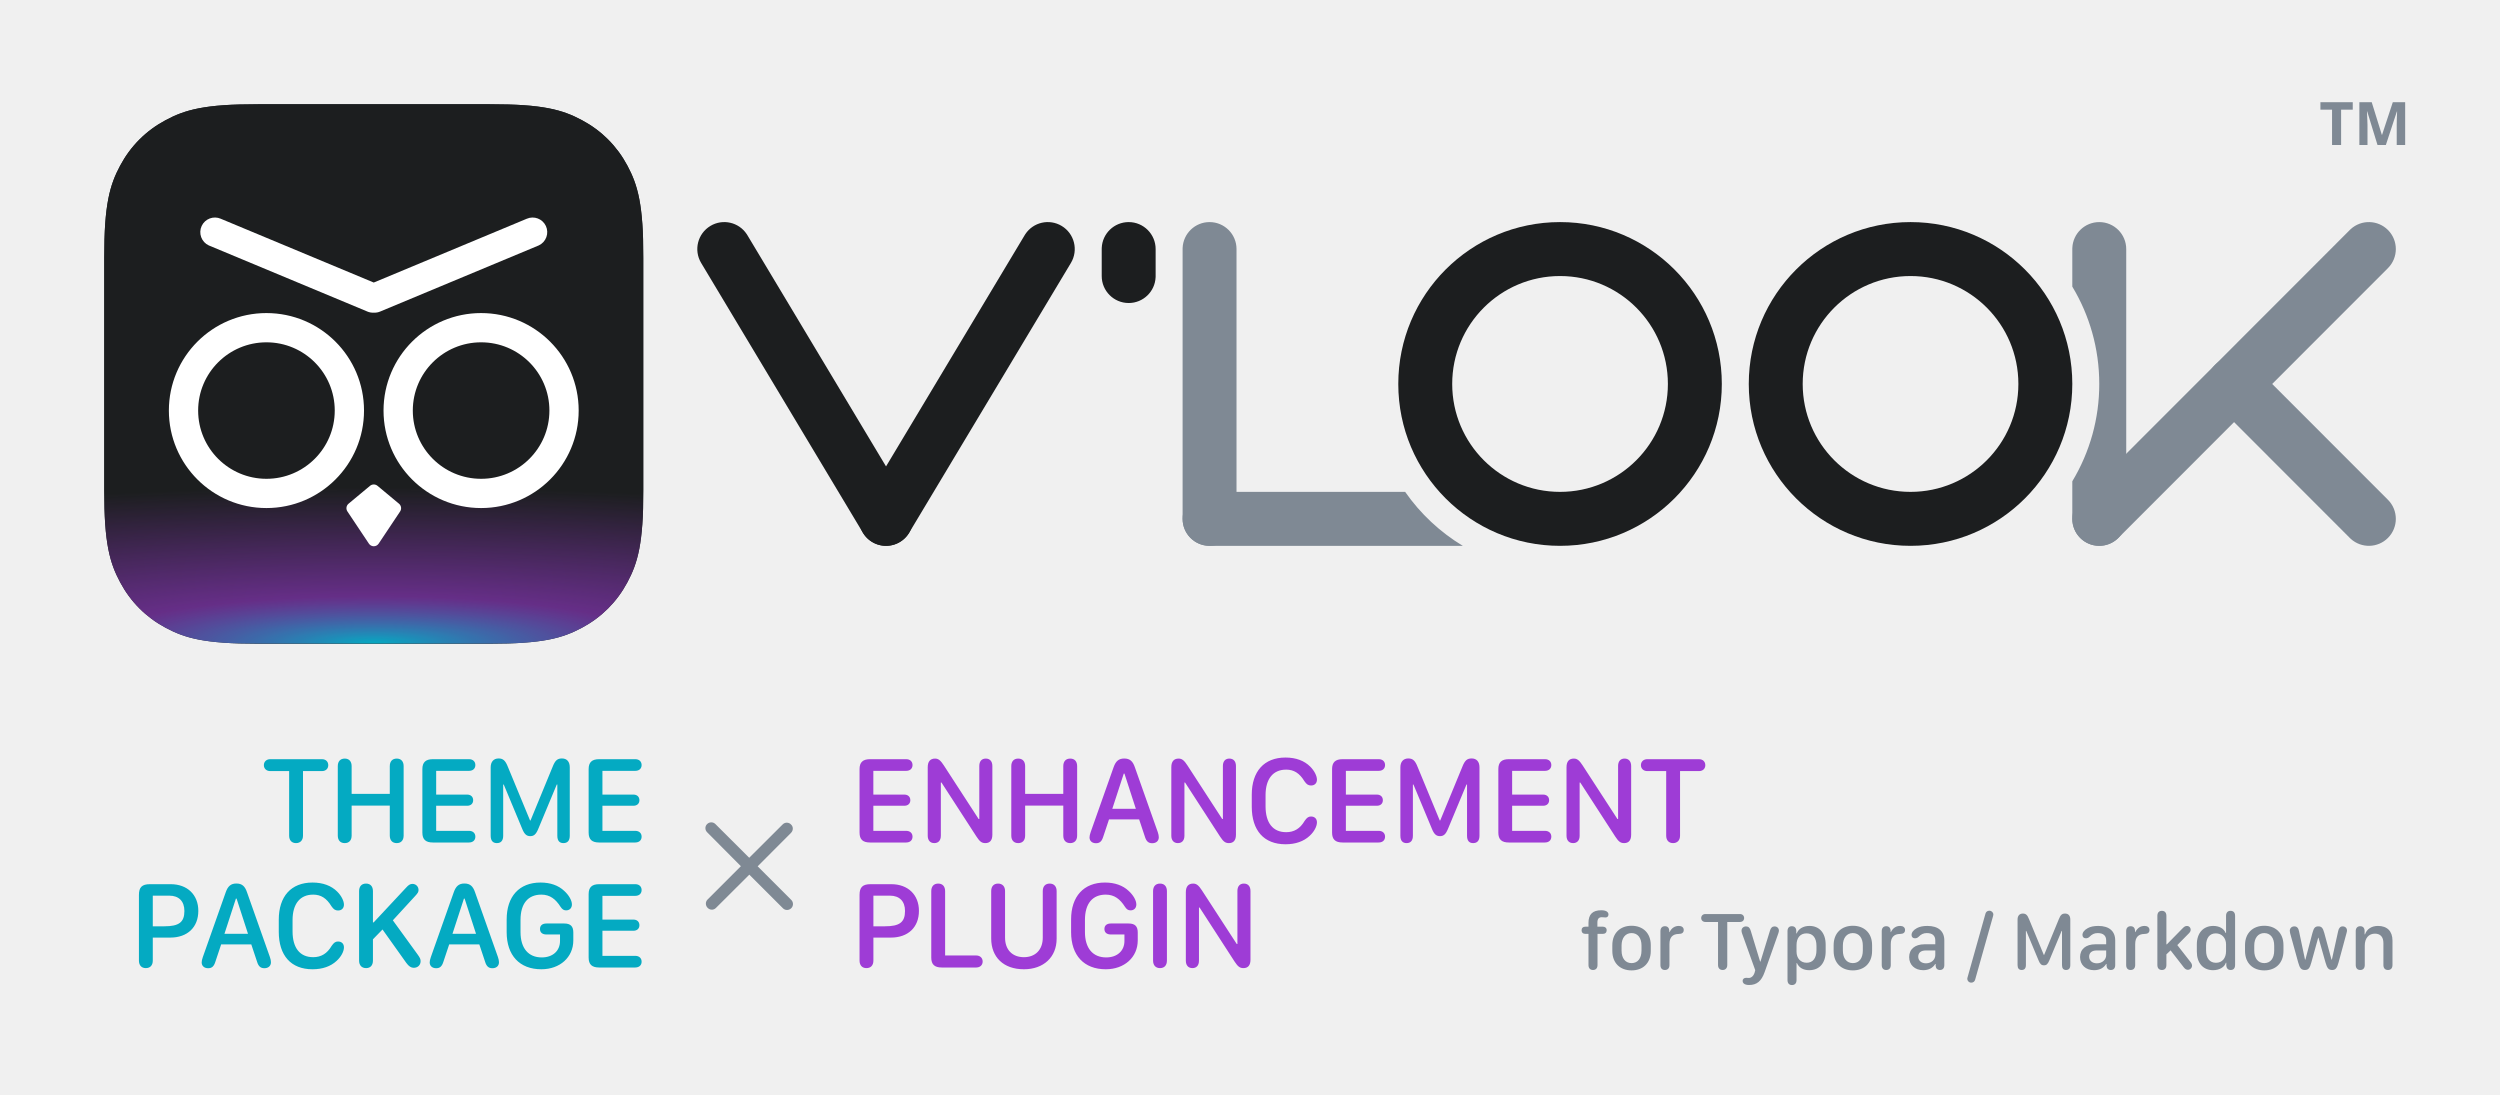
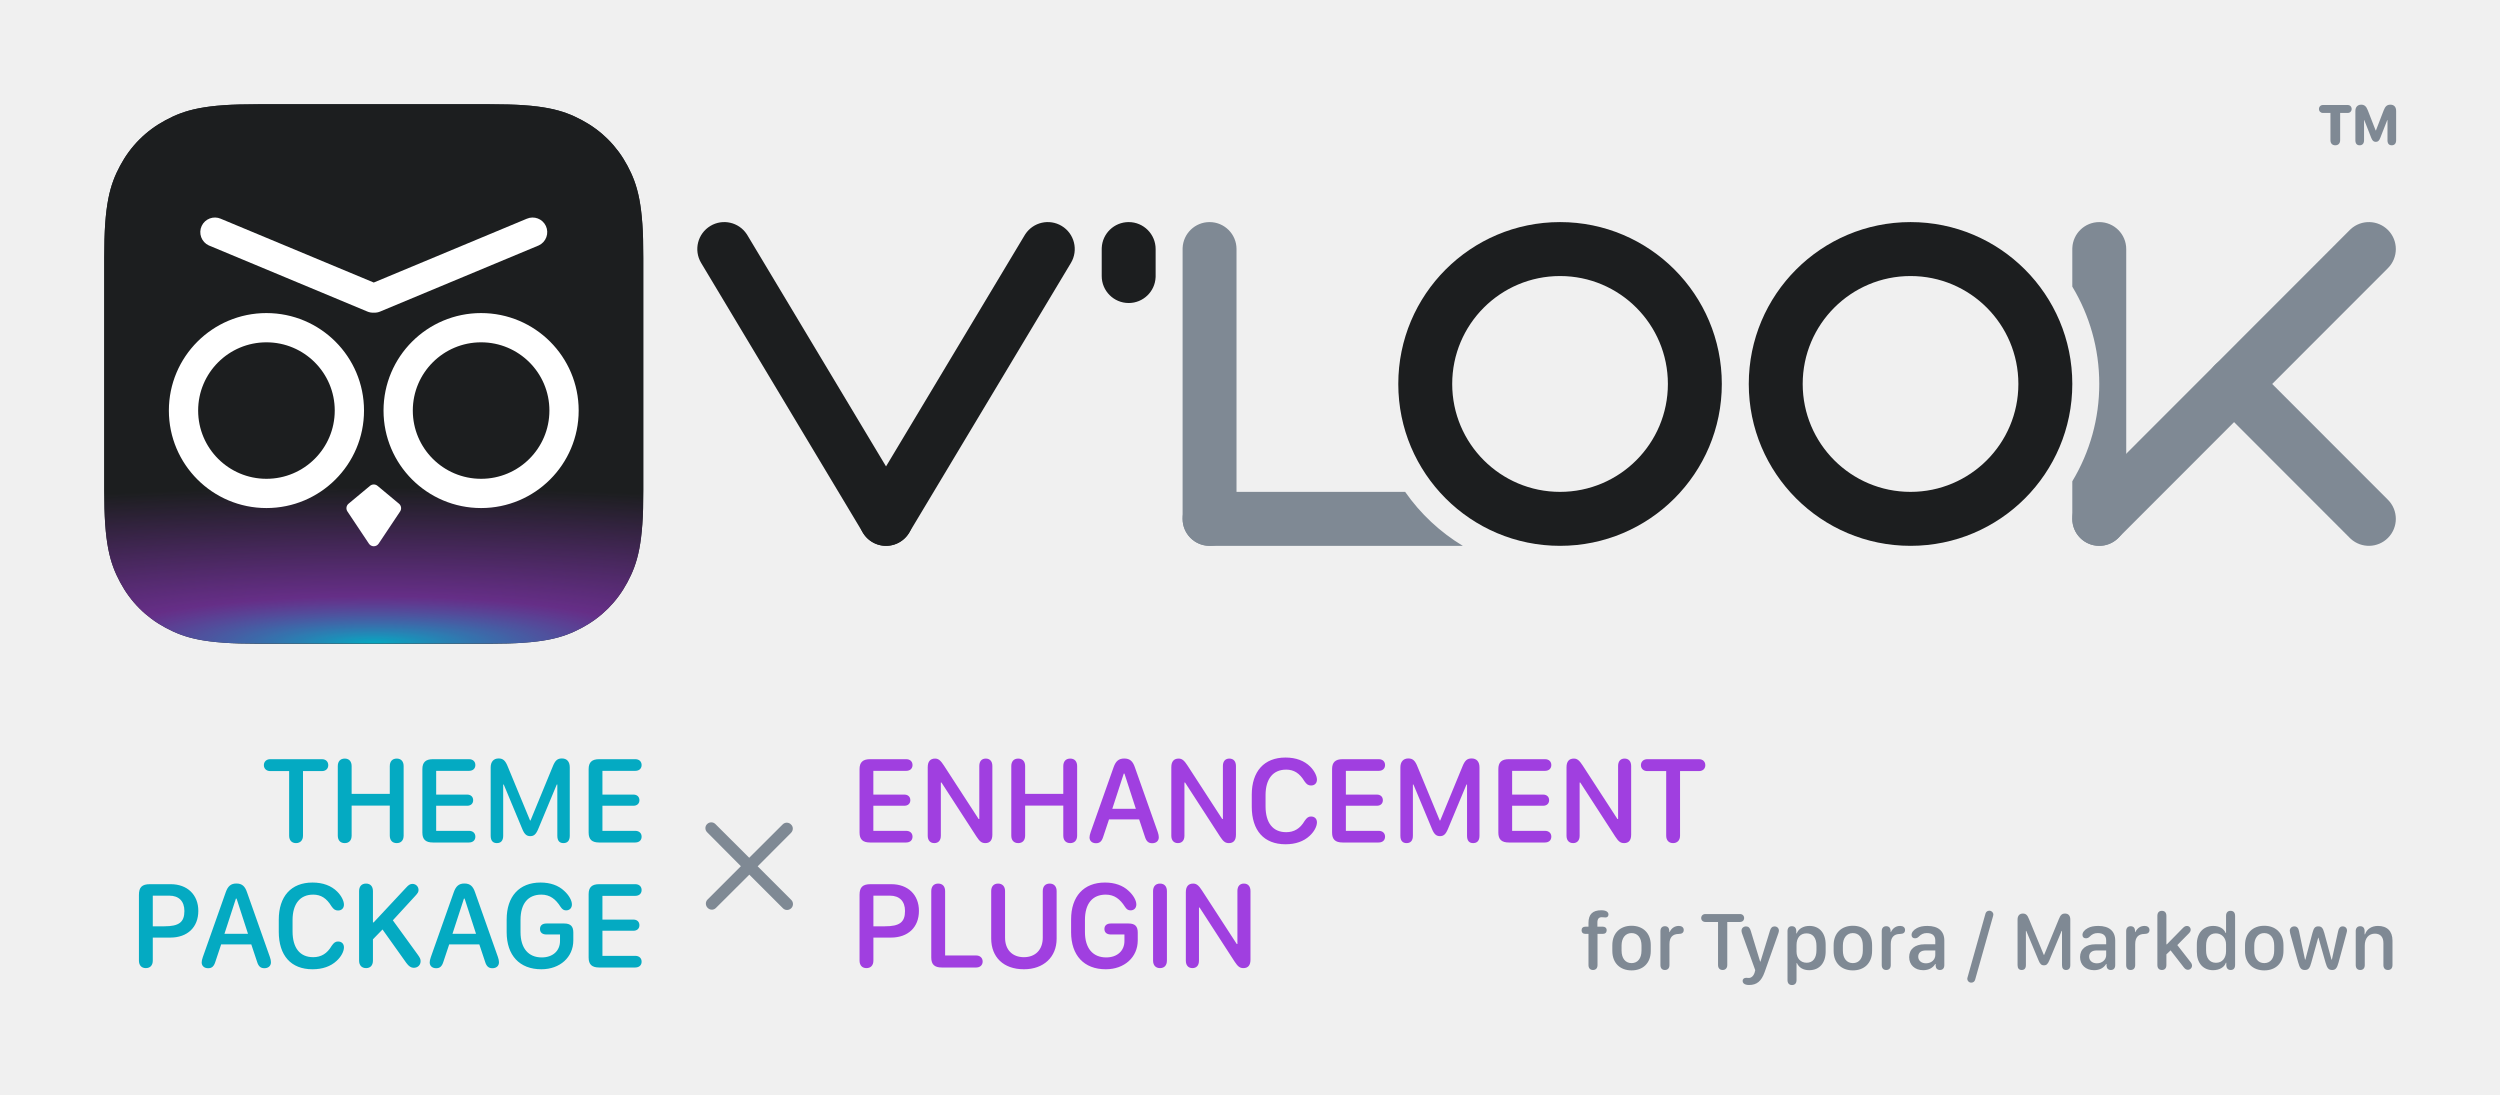
<svg xmlns="http://www.w3.org/2000/svg" xmlns:xlink="http://www.w3.org/1999/xlink" width="500" height="219" viewBox="0 0 500 219">
  <defs>
    <path d="M30.767 0h46.309c10.698 0 14.578 1.114 18.489 3.206 3.911 2.091 6.98 5.161 9.072 9.072 2.092 3.911 3.206 7.79 3.206 18.49v46.381c0 10.699-1.114 14.578-3.206 18.49-2.091 3.91-5.16 6.98-9.072 9.072-3.911 2.092-7.79 3.206-18.49 3.206H30.768c-10.698 0-14.578-1.114-18.489-3.206-3.911-2.092-6.98-5.161-9.072-9.073C1.114 91.728 0 87.848 0 77.15V30.767C0 20.07 1.114 16.19 3.206 12.278c2.091-3.911 5.161-6.98 9.072-9.072C16.19 1.114 20.068 0 30.768 0z" id="a" />
    <radialGradient cy="100%" fx="50%" fy="100%" r="72.558%" gradientTransform="matrix(0 -1 2.40112 0 -1.901 1.5)" id="c">
      <stop stop-color="#04AAC2" offset="0%" />
      <stop stop-color="#9639CC" stop-opacity=".6" offset="30.303%" />
      <stop stop-color="#9639CC" stop-opacity=".35" offset="59.775%" />
      <stop stop-color="#9639CC" stop-opacity="0" offset="100%" />
    </radialGradient>
  </defs>
  <g fill="none" fill-rule="evenodd">
    <path d="M51.6 20.833H97.91c10.698 0 14.578 1.114 18.49 3.206 3.91 2.092 6.98 5.161 9.072 9.072 2.091 3.912 3.205 7.791 3.205 18.49v46.382c0 10.698-1.113 14.578-3.205 18.489-2.092 3.911-5.162 6.98-9.073 9.072-3.911 2.092-7.79 3.206-18.489 3.206H51.601c-10.699 0-14.578-1.114-18.49-3.206-3.91-2.091-6.98-5.161-9.072-9.072-2.092-3.911-3.206-7.791-3.206-18.49V51.602c0-10.699 1.114-14.578 3.206-18.49 2.092-3.91 5.161-6.98 9.072-9.072 3.912-2.092 7.791-3.206 18.49-3.206z" fill="#303438" />
-     <path d="M75.72 97.165l4.296 3.577a1.17 1.17 0 0 1 .225 1.55l-4.297 6.439a1.17 1.17 0 0 1-1.947 0l-4.297-6.44a1.17 1.17 0 0 1 .225-1.549l4.297-3.577a1.17 1.17 0 0 1 1.497 0zM53.504 62.614c10.777 0 19.514 8.73 19.514 19.498 0 10.769-8.737 19.499-19.514 19.499-10.778 0-19.515-8.73-19.515-19.499 0-10.769 8.737-19.498 19.515-19.498zm42.932 0c10.777 0 19.514 8.73 19.514 19.498 0 10.769-8.737 19.499-19.514 19.499-10.778 0-19.515-8.73-19.515-19.499 0-10.769 8.737-19.498 19.515-19.498zm-42.932 5.85c-7.545 0-13.66 6.11-13.66 13.648 0 7.538 6.115 13.65 13.66 13.65 7.544 0 13.66-6.112 13.66-13.65s-6.116-13.649-13.66-13.649zm42.932 0c-7.545 0-13.66 6.11-13.66 13.648 0 7.538 6.115 13.65 13.66 13.65 7.544 0 13.66-6.112 13.66-13.65s-6.116-13.649-13.66-13.649zm9.123-24.712a2.929 2.929 0 0 1 3.83 1.442 2.923 2.923 0 0 1-1.416 3.887L76.361 62.263l-.06.027c-.433.19-.888.267-1.331.243a2.914 2.914 0 0 1-1.33-.243l-.06-.027L41.965 49.08a2.923 2.923 0 0 1-1.416-3.887 2.929 2.929 0 0 1 3.83-1.442l.06.027 30.53 12.73 30.53-12.73z" fill="#FFF" />
+     <path d="M75.72 97.165l4.296 3.577a1.17 1.17 0 0 1 .225 1.55l-4.297 6.439a1.17 1.17 0 0 1-1.947 0l-4.297-6.44a1.17 1.17 0 0 1 .225-1.549l4.297-3.577a1.17 1.17 0 0 1 1.497 0zM53.504 62.614c10.777 0 19.514 8.73 19.514 19.498 0 10.769-8.737 19.499-19.514 19.499-10.778 0-19.515-8.73-19.515-19.499 0-10.769 8.737-19.498 19.515-19.498zm42.932 0c10.777 0 19.514 8.73 19.514 19.498 0 10.769-8.737 19.499-19.514 19.499-10.778 0-19.515-8.73-19.515-19.499 0-10.769 8.737-19.498 19.515-19.498zm-42.932 5.85c-7.545 0-13.66 6.11-13.66 13.648 0 7.538 6.115 13.65 13.66 13.65 7.544 0 13.66-6.112 13.66-13.65s-6.116-13.649-13.66-13.649zm42.932 0c-7.545 0-13.66 6.11-13.66 13.648 0 7.538 6.115 13.65 13.66 13.65 7.544 0 13.66-6.112 13.66-13.65s-6.116-13.649-13.66-13.649zm9.123-24.712a2.929 2.929 0 0 1 3.83 1.442 2.923 2.923 0 0 1-1.416 3.887L76.361 62.263l-.06.027c-.433.19-.887.267-1.33.243a2.916 2.916 0 0 1-1.331-.243l-.045-.02-.032-.014-31.597-13.175a2.923 2.923 0 0 1-1.416-3.887 2.929 2.929 0 0 1 3.83-1.442l.06.027 30.53 12.73 30.53-12.73z" fill="#FFF" />
    <g transform="translate(20.833 20.833)">
      <mask id="b" fill="#fff">
        <use xlink:href="#a" />
      </mask>
      <g mask="url(#b)">
        <path fill="#1C1E1F" d="M0 0h107.843v107.917H0z" />
        <path fill="url(#c)" d="M0 64.75h107.843v43.167H0z" />
      </g>
      <g mask="url(#b)" fill="#FFF">
-         <path d="M54.67 76.331l4.297 3.578a1.17 1.17 0 0 1 .225 1.549l-4.297 6.44a1.17 1.17 0 0 1-1.947 0l-4.297-6.44a1.17 1.17 0 0 1 .225-1.549l4.297-3.578a1.17 1.17 0 0 1 1.497 0zm-22.214-34.55c10.777 0 19.514 8.73 19.514 19.498 0 10.769-8.737 19.498-19.514 19.498-10.778 0-19.515-8.73-19.515-19.498 0-10.769 8.737-19.499 19.515-19.499zm42.932 0c10.777 0 19.514 8.73 19.514 19.498 0 10.769-8.737 19.498-19.514 19.498-10.778 0-19.515-8.73-19.515-19.498 0-10.769 8.737-19.499 19.515-19.499zM32.456 47.63c-7.545 0-13.66 6.11-13.66 13.649 0 7.538 6.115 13.649 13.66 13.649 7.544 0 13.66-6.111 13.66-13.65 0-7.537-6.116-13.648-13.66-13.648zm42.932 0c-7.545 0-13.66 6.11-13.66 13.649 0 7.538 6.115 13.649 13.66 13.649 7.544 0 13.66-6.111 13.66-13.65 0-7.537-6.116-13.648-13.66-13.648zm9.123-24.711a2.929 2.929 0 0 1 3.83 1.442 2.923 2.923 0 0 1-1.416 3.887L55.312 41.429l-.06.028c-.433.19-.888.267-1.331.243a2.914 2.914 0 0 1-1.33-.243l-.06-.028-31.614-13.181A2.923 2.923 0 0 1 19.5 24.36a2.929 2.929 0 0 1 3.83-1.442l.06.027 30.53 12.73 30.53-12.73z" />
+         <path d="M54.67 76.331l4.297 3.578a1.17 1.17 0 0 1 .225 1.549l-4.297 6.44a1.17 1.17 0 0 1-1.947 0l-4.297-6.44a1.17 1.17 0 0 1 .225-1.549l4.297-3.578a1.17 1.17 0 0 1 1.497 0zm-22.214-34.55c10.777 0 19.514 8.73 19.514 19.498 0 10.769-8.737 19.498-19.514 19.498-10.778 0-19.515-8.73-19.515-19.498 0-10.769 8.737-19.499 19.515-19.499zm42.932 0c10.777 0 19.514 8.73 19.514 19.498 0 10.769-8.737 19.498-19.514 19.498-10.778 0-19.515-8.73-19.515-19.498 0-10.769 8.737-19.499 19.515-19.499zM32.456 47.63c-7.545 0-13.66 6.11-13.66 13.649 0 7.538 6.115 13.649 13.66 13.649 7.544 0 13.66-6.111 13.66-13.65 0-7.537-6.116-13.648-13.66-13.648zm42.932 0c-7.545 0-13.66 6.11-13.66 13.649 0 7.538 6.115 13.649 13.66 13.649 7.544 0 13.66-6.111 13.66-13.65 0-7.537-6.116-13.648-13.66-13.648zm9.123-24.711a2.929 2.929 0 0 1 3.83 1.442 2.923 2.923 0 0 1-1.416 3.887L55.312 41.429l-.06.028c-.433.19-.887.267-1.33.243a2.916 2.916 0 0 1-1.331-.243l-.045-.02-.032-.014-31.597-13.175A2.923 2.923 0 0 1 19.5 24.36a2.929 2.929 0 0 1 3.83-1.442l.06.027 30.53 12.729 30.53-12.73z" />
      </g>
    </g>
    <g fill-rule="nonzero">
      <path d="M443 72.976a5.39 5.39 0 0 1 7.432-.186l.194.186 26.961 26.98a5.398 5.398 0 0 1 0 7.63 5.39 5.39 0 0 1-7.43.186l-.195-.186L443 80.607a5.398 5.398 0 0 1 0-7.63z" fill="#7F8994" />
      <path d="M477.587 45.997a5.39 5.39 0 0 0-7.43-.186l-.195.186-53.922 53.958a5.398 5.398 0 0 0 0 7.631 5.39 5.39 0 0 0 7.43.186l.196-.186 53.921-53.958a5.398 5.398 0 0 0 0-7.631z" fill="#7F8994" />
      <path d="M212.333 45.186a5.39 5.39 0 0 0-7.266 1.641l-.132.21-32.353 53.958a5.398 5.398 0 0 0 1.85 7.403 5.39 5.39 0 0 0 7.266-1.642l.132-.21 32.353-53.957a5.398 5.398 0 0 0-1.85-7.403z" fill="#1C1E1F" />
      <path d="M142.079 45.186a5.39 5.39 0 0 1 7.266 1.641l.132.21 32.353 53.958a5.398 5.398 0 0 1-1.85 7.403 5.39 5.39 0 0 1-7.266-1.642l-.132-.21L140.23 52.59a5.398 5.398 0 0 1 1.85-7.403z" fill="#1C1E1F" />
      <path d="M241.912 44.417c-2.9 0-5.265 2.29-5.387 5.161l-.005.234v53.959a5.394 5.394 0 0 0 5.392 5.396c2.9 0 5.264-2.29 5.387-5.162l.005-.234V49.812a5.394 5.394 0 0 0-5.392-5.395z" fill="#7F8994" />
      <path d="M225.735 44.417c-2.9 0-5.265 2.29-5.387 5.161l-.005.234v5.396a5.394 5.394 0 0 0 5.392 5.396c2.9 0 5.265-2.29 5.387-5.162l.005-.234v-5.396a5.394 5.394 0 0 0-5.392-5.395z" fill="#1C1E1F" />
      <path d="M419.853 44.417a5.394 5.394 0 0 1 5.392 5.395v53.959l-.005.234a5.394 5.394 0 0 1-5.387 5.162 5.394 5.394 0 0 1-5.392-5.396v-7.514a37.614 37.614 0 0 0 5.392-19.465c0-7.12-1.969-13.78-5.392-19.465v-7.515l.005-.234a5.394 5.394 0 0 1 5.387-5.161zM281.03 98.374a37.96 37.96 0 0 0 11.528 10.793h-50.646l-.234-.005a5.394 5.394 0 0 1-5.158-5.391 5.394 5.394 0 0 1 5.392-5.396z" fill="#7F8994" />
      <path d="M312.01 44.417c-17.868 0-32.353 14.494-32.353 32.375 0 17.88 14.485 32.375 32.353 32.375 17.868 0 32.353-14.495 32.353-32.375 0-17.88-14.485-32.375-32.353-32.375zm0 10.791c11.912 0 21.568 9.663 21.568 21.584 0 11.92-9.656 21.583-21.568 21.583s-21.569-9.663-21.569-21.583c0-11.92 9.657-21.584 21.569-21.584zM382.108 44.417c-17.868 0-32.353 14.494-32.353 32.375 0 17.88 14.485 32.375 32.353 32.375 17.868 0 32.353-14.495 32.353-32.375 0-17.88-14.485-32.375-32.353-32.375zm0 10.791c11.912 0 21.568 9.663 21.568 21.584 0 11.92-9.656 21.583-21.568 21.583s-21.569-9.663-21.569-21.583c0-11.92 9.657-21.584 21.569-21.584z" fill="#1C1E1F" />
    </g>
-     <text font-family="SFCompactRounded-Bold, SF Compact Rounded" font-size="12" font-weight="bold" fill="#7F8994">
-       <tspan x="463.846" y="29">TM</tspan>
-     </text>
+     <g fill="#7F8994" fill-rule="nonzero">
+       <path d="M467.057 29.059c.603 0 .972-.387.972-1.02v-5.45h1.53c.445 0 .773-.339.773-.79 0-.457-.328-.797-.773-.797h-4.987c-.445 0-.779.34-.779.797 0 .451.334.79.78.79h1.517v5.45c0 .633.363 1.02.967 1.02zM471.926 29.059c.562 0 .885-.37.885-1.008v-4.026h.046l1.4 3.563c.23.586.505.785.903.785.393 0 .662-.187.89-.785l1.395-3.563h.053v4.026c0 .656.293 1.008.844 1.008.562 0 .885-.37.885-1.008v-5.86c0-.796-.416-1.254-1.143-1.254-.65 0-1.031.293-1.348 1.143l-1.547 4.002h-.064l-1.553-3.996c-.31-.838-.715-1.149-1.336-1.149-.715 0-1.16.475-1.16 1.254v5.86c0 .656.293 1.008.85 1.008z" />
+     </g>
    <g fill-rule="nonzero">
      <g fill="#04AAC2">
        <path d="M59.207 168.622c.854 0 1.392-.574 1.392-1.49v-12.914h3.796c.757 0 1.257-.476 1.257-1.184s-.5-1.197-1.257-1.197H54.043c-.744 0-1.27.489-1.27 1.197 0 .695.526 1.184 1.27 1.184h3.785v12.915c0 .928.524 1.49 1.379 1.49zM79.349 168.622c.866 0 1.379-.561 1.379-1.514V153.23c0-.952-.513-1.514-1.38-1.514-.878 0-1.391.562-1.391 1.514v5.542h-7.63v-5.542c0-.952-.512-1.514-1.379-1.514-.879 0-1.391.562-1.391 1.514v13.88c0 .952.512 1.513 1.391 1.513.867 0 1.38-.561 1.38-1.514v-5.993h7.629v5.993c0 .953.513 1.514 1.392 1.514zM84.475 166.522c0 1.368.66 1.978 2.1 1.978h7.214c.782 0 1.282-.452 1.282-1.16 0-.72-.5-1.172-1.282-1.172h-6.555v-5.017h6.201c.72 0 1.197-.427 1.197-1.11 0-.684-.476-1.124-1.197-1.124h-6.2v-4.748h6.579c.757 0 1.257-.452 1.257-1.16s-.5-1.172-1.257-1.172h-7.239c-1.44 0-2.1.623-2.1 1.978v12.707zM99.38 168.622c.818 0 1.258-.513 1.258-1.477v-10.242h.11l3.71 8.9c.44 1.073.891 1.427 1.6 1.427.695 0 1.135-.341 1.586-1.428l3.711-8.899h.11v10.242c0 .977.415 1.477 1.22 1.477.831 0 1.27-.513 1.27-1.477v-13.672c0-1.135-.573-1.782-1.562-1.782-.903 0-1.367.378-1.88 1.697l-4.407 10.705h-.097l-4.42-10.693c-.512-1.318-1-1.71-1.867-1.71-.989 0-1.587.66-1.587 1.783v13.672c0 .977.427 1.477 1.245 1.477zM117.727 166.522c0 1.368.66 1.978 2.1 1.978h7.214c.782 0 1.282-.452 1.282-1.16 0-.72-.5-1.172-1.282-1.172h-6.555v-5.017h6.201c.72 0 1.197-.427 1.197-1.11 0-.684-.476-1.124-1.197-1.124h-6.2v-4.748h6.579c.757 0 1.257-.452 1.257-1.16s-.5-1.172-1.257-1.172h-7.239c-1.44 0-2.1.623-2.1 1.978v12.707zM29.165 193.622c.88 0 1.392-.561 1.392-1.514v-4.59h3.503c3.406 0 5.603-2.038 5.603-5.346 0-3.21-2.185-5.335-5.53-5.335h-4.138c-1.586 0-2.209.599-2.209 2.149v13.122c0 .953.513 1.514 1.38 1.514zm1.392-8.362v-6.128h3.308c1.917 0 3.015 1.123 3.015 3.064 0 2.27-1.11 3.064-4.016 3.064h-2.307zM41.629 193.646c.744 0 1.16-.366 1.452-1.318l1.148-3.442h6.03l1.148 3.442c.28.94.72 1.318 1.464 1.318.794 0 1.319-.463 1.319-1.196 0-.305-.073-.635-.208-1.037l-4.577-12.952c-.415-1.233-1.014-1.758-2.124-1.758-1.111 0-1.71.537-2.137 1.758l-4.577 12.952c-.159.463-.232.78-.232 1.074 0 .708.525 1.16 1.294 1.16zm3.26-6.884l2.294-7.044h.134l2.283 7.044h-4.712zM55.752 186.334c0 4.773 2.442 7.52 6.75 7.52 2.015 0 3.638-.586 4.798-1.66.916-.818 1.49-1.904 1.49-2.722 0-.708-.452-1.172-1.185-1.172-.512 0-.83.232-1.27.866-.903 1.55-2.111 2.271-3.698 2.271-2.649 0-4.126-1.843-4.126-5.176v-2.221c0-3.26 1.49-5.115 4.126-5.115 1.563 0 2.686.732 3.65 2.32.44.646.793.854 1.33.854.696 0 1.172-.452 1.172-1.172 0-.733-.512-1.77-1.33-2.588-1.184-1.196-2.881-1.831-4.956-1.831-4.285 0-6.75 2.77-6.75 7.446v2.38zM82.742 193.561c.818 0 1.38-.55 1.38-1.33 0-.416-.123-.696-.684-1.453l-4.87-6.714 4.504-4.907c.5-.537.634-.794.634-1.16 0-.684-.524-1.22-1.22-1.22-.428 0-.77.195-1.245.732l-6.507 6.97h-.146v-6.25c0-.952-.513-1.514-1.38-1.514-.879 0-1.391.562-1.391 1.514v13.88c0 .952.525 1.513 1.404 1.513.866 0 1.367-.561 1.367-1.514v-4.248l1.916-1.965 4.761 6.69c.5.683.952.976 1.477.976zM87.234 193.646c.745 0 1.16-.366 1.453-1.318l1.147-3.442h6.03l1.148 3.442c.28.94.72 1.318 1.465 1.318.793 0 1.318-.463 1.318-1.196 0-.305-.073-.635-.207-1.037L95.01 178.46c-.415-1.233-1.013-1.758-2.124-1.758-1.11 0-1.709.537-2.136 1.758l-4.578 12.952c-.158.463-.232.78-.232 1.074 0 .708.525 1.16 1.294 1.16zm3.26-6.884l2.294-7.044h.135l2.282 7.044h-4.711zM101.333 186.432c0 4.651 2.588 7.422 6.934 7.422 3.723 0 6.396-2.405 6.396-5.774v-1.587c0-1.233-.561-1.794-1.818-1.794h-3.565c-.806 0-1.282.403-1.282 1.098 0 .696.476 1.099 1.282 1.099h2.722v1.306c0 1.965-1.452 3.284-3.65 3.284-2.685 0-4.248-1.856-4.248-5.066v-2.442c0-3.259 1.502-5.053 4.163-5.053 1.733 0 2.869.903 3.845 2.441.342.513.647.708 1.111.708.696 0 1.16-.464 1.16-1.184 0-.806-.61-1.868-1.538-2.71-1.16-1.098-2.784-1.672-4.737-1.672-4.26 0-6.775 2.783-6.775 7.385v2.54zM117.727 191.522c0 1.368.66 1.978 2.1 1.978h7.214c.782 0 1.282-.452 1.282-1.16 0-.72-.5-1.172-1.282-1.172h-6.555v-5.017h6.201c.72 0 1.197-.427 1.197-1.11 0-.684-.476-1.124-1.197-1.124h-6.2v-4.748h6.579c.757 0 1.257-.452 1.257-1.16s-.5-1.172-1.257-1.172h-7.239c-1.44 0-2.1.623-2.1 1.978v12.707z" />
      </g>
      <g fill="#7F8994">
        <path d="M319.503 192.997v-6.217h1.034c.504 0 .797-.277.797-.725 0-.455-.293-.724-.797-.724h-1.058v-.822c0-.74.293-1.066.878-1.066.35 0 .44.049.757.049.35 0 .578-.236.578-.602 0-.236-.114-.432-.325-.586-.245-.163-.619-.253-1.107-.253-1.71 0-2.564.79-2.564 2.523v.757h-.586c-.504 0-.797.269-.797.724 0 .456.301.725.797.725h.586v6.217c0 .635.334 1.001.904 1.001.57 0 .903-.366.903-1.001zM326.315 185.152c-2.247 0-3.85 1.432-3.85 3.882v1.147c0 2.482 1.603 3.898 3.85 3.898 2.237 0 3.84-1.416 3.84-3.898v-1.155c0-2.442-1.603-3.874-3.84-3.874zm0 1.465c1.237 0 1.985.968 1.985 2.498v1.001c0 1.555-.748 2.507-1.985 2.507-1.23 0-2.002-.952-2.002-2.507v-1c0-1.53.773-2.5 2.002-2.5zM333.891 192.997v-4.175c0-1.35.627-2.018 1.855-2.034.31-.008.546-.057.709-.171.195-.13.292-.334.292-.619 0-.268-.105-.488-.3-.618-.163-.13-.4-.195-.684-.195-.798 0-1.449.415-1.84 1.228h-.065v-.26c-.024-.578-.333-.911-.87-.911-.57 0-.904.366-.904 1v6.755c0 .635.318 1.001.896 1.001.577 0 .911-.366.911-1.001zM344.527 193.998c.57 0 .928-.382.928-.993v-8.61h2.531c.505 0 .838-.317.838-.79 0-.471-.333-.797-.838-.797h-6.901c-.496 0-.846.326-.846.798 0 .464.35.79.846.79h2.523v8.61c0 .618.35.992.92.992zM348.523 196.187a.67.67 0 0 0 .204.488c.211.212.594.326 1.074.326 1.554 0 2.482-.749 3.133-2.604l2.726-7.715c.082-.236.122-.407.122-.553 0-.489-.374-.847-.87-.847-.464 0-.765.285-.928.88l-1.888 6.151h-.073l-1.872-6.152c-.163-.594-.472-.879-.944-.879-.521 0-.904.366-.904.855 0 .146.033.325.106.545l2.637 7.349c0 .04-.106.455-.122.48-.195.659-.651 1.082-1.172 1.082-.212 0-.366-.032-.513-.032-.431 0-.716.252-.716.626zM359.306 196.008v-3.385h.09c.382.903 1.27 1.416 2.45 1.416 2.034 0 3.287-1.424 3.287-3.76v-1.343c0-2.327-1.237-3.751-3.247-3.751-1.22 0-2.19.57-2.54 1.497h-.089v-.529c-.024-.586-.342-.911-.887-.911-.561 0-.87.358-.87 1v9.766c0 .643.325 1.001.895 1.001.577 0 .911-.358.911-1zm0-5.672v-1.318c0-1.473.757-2.344 2.002-2.344 1.27 0 1.986.903 1.986 2.514v.847c0 1.595-.716 2.514-1.962 2.514-1.204 0-2.026-.887-2.026-2.213zM370.577 185.152c-2.246 0-3.85 1.432-3.85 3.882v1.147c0 2.482 1.604 3.898 3.85 3.898 2.238 0 3.841-1.416 3.841-3.898v-1.155c0-2.442-1.603-3.874-3.84-3.874zm0 1.465c1.237 0 1.986.968 1.986 2.498v1.001c0 1.555-.749 2.507-1.986 2.507-1.229 0-2.002-.952-2.002-2.507v-1c0-1.53.773-2.5 2.002-2.5zM378.154 192.997v-4.175c0-1.35.626-2.018 1.855-2.034.31-.008.545-.057.708-.171.196-.13.293-.334.293-.619 0-.268-.106-.488-.3-.618-.164-.13-.4-.195-.685-.195-.797 0-1.448.415-1.839 1.228h-.065v-.26c-.024-.578-.333-.911-.87-.911-.57 0-.904.366-.904 1v6.755c0 .635.317 1.001.895 1.001.578 0 .912-.366.912-1.001zM387.04 192.802h.09v.382c.04.513.358.814.854.814.562 0 .88-.358.88-.977v-4.923c0-1.872-1.213-2.913-3.386-2.913-.895 0-1.579.154-2.1.439-.724.39-1.066.879-1.066 1.375 0 .39.26.66.66.66.309 0 .52-.082.74-.293.496-.505.968-.75 1.652-.75 1.099 0 1.693.505 1.693 1.474v.765h-2.149c-1.92.008-3.076.976-3.076 2.563 0 1.563 1.131 2.62 2.808 2.62 1.066 0 1.928-.439 2.4-1.236zm-3.393-1.473c0-.79.553-1.237 1.514-1.237h1.896v.927c0 .928-.806 1.644-1.856 1.644-.927 0-1.554-.537-1.554-1.334zM395.024 195.951l3.597-12.76c.024-.065.04-.18.049-.269.008-.423-.35-.781-.798-.781-.374 0-.675.22-.773.57l-3.589 12.76a.78.78 0 0 0 .749 1.058c.366 0 .667-.22.765-.578zM404.342 193.998c.545 0 .838-.342.838-.985v-6.827h.073l2.474 5.932c.293.716.594.952 1.066.952.464 0 .757-.228 1.058-.952l2.474-5.932h.074v6.827c0 .651.276.985.813.985.554 0 .847-.342.847-.985V183.9c0-.757-.383-1.188-1.042-1.188-.602 0-.911.252-1.253 1.13l-2.938 7.138h-.065l-2.946-7.13c-.342-.878-.667-1.138-1.245-1.138-.66 0-1.058.439-1.058 1.188v9.114c0 .651.285.985.83.985zM421.22 192.802h.09v.382c.04.513.358.814.854.814.562 0 .879-.358.879-.977v-4.923c0-1.872-1.213-2.913-3.385-2.913-.896 0-1.58.154-2.1.439-.724.39-1.066.879-1.066 1.375 0 .39.26.66.66.66.308 0 .52-.082.74-.293.496-.505.968-.75 1.652-.75 1.098 0 1.692.505 1.692 1.474v.765h-2.148c-1.92.008-3.076.976-3.076 2.563 0 1.563 1.131 2.62 2.807 2.62 1.066 0 1.93-.439 2.401-1.236zm-3.393-1.473c0-.79.553-1.237 1.513-1.237h1.896v.927c0 .928-.805 1.644-1.855 1.644-.928 0-1.554-.537-1.554-1.334zM427.039 192.997v-4.175c0-1.35.626-2.018 1.855-2.034.31-.008.546-.057.708-.171.196-.13.293-.334.293-.619 0-.268-.106-.488-.3-.618-.164-.13-.4-.195-.684-.195-.798 0-1.449.415-1.84 1.228h-.065v-.26c-.024-.578-.333-.911-.87-.911-.57 0-.904.366-.904 1v6.755c0 .635.318 1.001.895 1.001.578 0 .912-.366.912-1.001zM433.28 192.997v-2.124l.839-.798 2.645 3.402c.26.334.512.48.814.48.455 0 .83-.382.83-.83 0-.228-.106-.48-.318-.74l-2.628-3.37 2.335-2.368c.236-.244.334-.455.334-.7a.731.731 0 0 0-.757-.756c-.277 0-.513.122-.806.423l-3.198 3.255h-.09v-5.705c0-.634-.333-1-.903-1-.577 0-.903.366-.903 1v9.831c0 .635.334 1.001.911 1.001.57 0 .896-.366.896-1.001zM445.17 192.55h.09v.528c.032.586.35.92.879.92.57 0 .879-.358.879-1.001v-9.83c0-.635-.326-1.002-.904-1.002-.577 0-.903.367-.903 1.001v3.426h-.09c-.333-.878-1.269-1.407-2.465-1.407-2.002 0-3.288 1.432-3.288 3.678v1.497c0 2.246 1.261 3.679 3.255 3.679 1.245 0 2.287-.61 2.547-1.49zm-3.955-2.458v-.96c0-1.539.716-2.458 1.937-2.458 1.213 0 2.059.911 2.059 2.213v1.327c0 1.44-.781 2.344-2.018 2.344-1.245 0-1.978-.912-1.978-2.466zM452.853 185.152c-2.246 0-3.85 1.432-3.85 3.882v1.147c0 2.482 1.604 3.898 3.85 3.898 2.238 0 3.84-1.416 3.84-3.898v-1.155c0-2.442-1.602-3.874-3.84-3.874zm0 1.465c1.237 0 1.985.968 1.985 2.498v1.001c0 1.555-.748 2.507-1.985 2.507-1.23 0-2.002-.952-2.002-2.507v-1c0-1.53.773-2.5 2.002-2.5zM459.632 192.468c.317 1.18.642 1.53 1.334 1.53.692 0 .993-.326 1.31-1.53l1.36-4.915h.065l1.391 4.915c.326 1.204.66 1.53 1.343 1.53.643 0 .968-.334 1.286-1.53l1.587-5.867c.065-.22.09-.375.09-.497 0-.488-.35-.83-.88-.83-.44 0-.757.334-.879.92l-1.261 5.72h-.081l-1.44-5.322c-.277-1.025-.562-1.318-1.189-1.318-.635 0-.911.293-1.18 1.318l-1.408 5.323H461l-1.205-5.705c-.114-.61-.44-.936-.911-.936-.553 0-.928.366-.928.895 0 .122.025.269.073.489l1.604 5.81zM478.496 193.005v-4.899c0-1.855-1.058-2.921-2.898-2.921-1.285 0-2.238.626-2.588 1.676h-.089v-.692c-.016-.594-.334-.927-.879-.927-.553 0-.895.366-.895.976v6.779c0 .635.325 1.001.903 1.001.57 0 .904-.366.904-1.001v-3.874c0-1.489.789-2.392 2.034-2.392 1.09 0 1.693.667 1.693 1.88v4.386c0 .635.333 1.001.911 1.001.57 0 .904-.358.904-.993z" />
      </g>
      <path d="M143.19 181.584l6.674-6.653 6.714 6.714c.447.468 1.2.468 1.668 0a1.167 1.167 0 0 0 0-1.669l-6.714-6.713 6.673-6.694c.468-.468.489-1.22 0-1.668a1.156 1.156 0 0 0-1.688 0l-6.674 6.653-6.754-6.735a1.167 1.167 0 0 0-1.668 0c-.468.448-.448 1.2.02 1.648l6.734 6.775-6.653 6.653c-.468.448-.468 1.22.02 1.689.469.468 1.201.468 1.649 0z" fill="#7F8994" />
-       <g fill="#9E3CD6">
+       <g fill="#A03FE0">
        <path d="M171.91 166.522c0 1.368.659 1.978 2.099 1.978h7.214c.782 0 1.282-.452 1.282-1.16 0-.72-.5-1.172-1.282-1.172h-6.555v-5.017h6.201c.72 0 1.197-.427 1.197-1.11 0-.684-.476-1.124-1.197-1.124h-6.2v-4.748h6.579c.757 0 1.257-.452 1.257-1.16s-.5-1.172-1.257-1.172h-7.239c-1.44 0-2.1.623-2.1 1.978v12.707zM188.17 167.145V156.5h.121l7.02 10.84c.646.977 1.037 1.282 1.757 1.282.928 0 1.404-.586 1.404-1.672v-13.758c0-.915-.488-1.477-1.318-1.477-.83 0-1.294.562-1.294 1.477V163.8h-.135l-6.958-10.717c-.598-.904-1.025-1.368-1.745-1.368-.977 0-1.477.598-1.477 1.722v13.708c0 .916.488 1.477 1.318 1.477.83 0 1.306-.561 1.306-1.477zM214.048 168.622c.867 0 1.38-.561 1.38-1.514V153.23c0-.952-.513-1.514-1.38-1.514-.879 0-1.392.562-1.392 1.514v5.542h-7.629v-5.542c0-.952-.513-1.514-1.38-1.514-.878 0-1.39.562-1.39 1.514v13.88c0 .952.512 1.513 1.39 1.513.867 0 1.38-.561 1.38-1.514v-5.993h7.63v5.993c0 .953.512 1.514 1.391 1.514zM219.2 168.646c.744 0 1.16-.366 1.452-1.318l1.148-3.442h6.03l1.147 3.442c.281.94.72 1.318 1.465 1.318.794 0 1.318-.463 1.318-1.196 0-.305-.073-.635-.207-1.037l-4.578-12.952c-.415-1.233-1.013-1.758-2.124-1.758-1.11 0-1.709.537-2.136 1.758l-4.578 12.952c-.158.463-.232.78-.232 1.074 0 .708.525 1.16 1.294 1.16zm3.259-6.884l2.295-7.044h.134l2.283 7.044h-4.712zM236.887 167.145V156.5h.122l7.02 10.84c.647.977 1.037 1.282 1.757 1.282.928 0 1.404-.586 1.404-1.672v-13.758c0-.915-.488-1.477-1.318-1.477-.83 0-1.294.562-1.294 1.477V163.8h-.134l-6.958-10.717c-.599-.904-1.026-1.368-1.746-1.368-.977 0-1.477.598-1.477 1.722v13.708c0 .916.488 1.477 1.318 1.477.83 0 1.306-.561 1.306-1.477zM250.352 161.334c0 4.773 2.441 7.52 6.75 7.52 2.014 0 3.638-.586 4.798-1.66.915-.818 1.489-1.904 1.489-2.722 0-.708-.452-1.172-1.184-1.172-.513 0-.83.232-1.27.866-.903 1.55-2.112 2.271-3.698 2.271-2.65 0-4.126-1.843-4.126-5.176v-2.221c0-3.26 1.489-5.115 4.126-5.115 1.562 0 2.685.732 3.65 2.32.439.646.793.854 1.33.854.696 0 1.172-.452 1.172-1.172 0-.733-.513-1.77-1.33-2.588-1.185-1.196-2.882-1.831-4.957-1.831-4.284 0-6.75 2.77-6.75 7.446v2.38zM266.416 166.522c0 1.368.66 1.978 2.1 1.978h7.214c.781 0 1.282-.452 1.282-1.16 0-.72-.5-1.172-1.282-1.172h-6.555v-5.017h6.201c.72 0 1.196-.427 1.196-1.11 0-.684-.476-1.124-1.196-1.124h-6.201v-4.748h6.58c.756 0 1.257-.452 1.257-1.16s-.5-1.172-1.257-1.172h-7.24c-1.44 0-2.099.623-2.099 1.978v12.707zM281.321 168.622c.818 0 1.257-.513 1.257-1.477v-10.242h.11l3.711 8.9c.44 1.073.891 1.427 1.6 1.427.695 0 1.135-.341 1.586-1.428l3.711-8.899h.11v10.242c0 .977.415 1.477 1.22 1.477.83 0 1.27-.513 1.27-1.477v-13.672c0-1.135-.574-1.782-1.562-1.782-.904 0-1.367.378-1.88 1.697l-4.407 10.705h-.098L283.53 153.4c-.512-1.318-1-1.71-1.867-1.71-.989 0-1.587.66-1.587 1.783v13.672c0 .977.427 1.477 1.245 1.477zM299.668 166.522c0 1.368.66 1.978 2.1 1.978h7.214c.781 0 1.282-.452 1.282-1.16 0-.72-.5-1.172-1.282-1.172h-6.555v-5.017h6.201c.72 0 1.196-.427 1.196-1.11 0-.684-.476-1.124-1.196-1.124h-6.201v-4.748h6.58c.756 0 1.257-.452 1.257-1.16s-.5-1.172-1.257-1.172h-7.24c-1.44 0-2.099.623-2.099 1.978v12.707zM315.928 167.145V156.5h.122l7.02 10.84c.646.977 1.037 1.282 1.757 1.282.928 0 1.404-.586 1.404-1.672v-13.758c0-.915-.489-1.477-1.319-1.477s-1.294.562-1.294 1.477V163.8h-.134l-6.958-10.717c-.598-.904-1.025-1.368-1.746-1.368-.976 0-1.477.598-1.477 1.722v13.708c0 .916.489 1.477 1.319 1.477s1.306-.561 1.306-1.477zM334.617 168.622c.854 0 1.392-.574 1.392-1.49v-12.914h3.796c.757 0 1.257-.476 1.257-1.184s-.5-1.197-1.257-1.197h-10.352c-.744 0-1.27.489-1.27 1.197 0 .695.526 1.184 1.27 1.184h3.785v12.915c0 .928.524 1.49 1.379 1.49zM173.289 193.622c.879 0 1.391-.561 1.391-1.514v-4.59h3.504c3.406 0 5.603-2.038 5.603-5.346 0-3.21-2.185-5.335-5.53-5.335h-4.138c-1.587 0-2.21.599-2.21 2.149v13.122c0 .953.513 1.514 1.38 1.514zm1.391-8.362v-6.128h3.309c1.916 0 3.015 1.123 3.015 3.064 0 2.27-1.111 3.064-4.016 3.064h-2.308zM196.531 192.304c0-.72-.525-1.209-1.294-1.209h-6.213V178.23c0-.952-.513-1.514-1.38-1.514-.879 0-1.391.562-1.391 1.514v13.293c0 1.368.659 1.978 2.1 1.978h6.884c.77 0 1.294-.476 1.294-1.196zM211.326 187.738v-9.533c0-.928-.537-1.49-1.392-1.49-.866 0-1.38.562-1.38 1.49v9.326c0 2.405-1.464 3.906-3.771 3.906-2.32 0-3.772-1.49-3.772-3.906v-9.326c0-.928-.537-1.49-1.392-1.49-.866 0-1.379.562-1.379 1.49v9.497c0 3.698 2.43 6.152 6.543 6.152 3.943 0 6.543-2.441 6.543-6.116zM214.219 186.432c0 4.651 2.588 7.422 6.934 7.422 3.723 0 6.396-2.405 6.396-5.774v-1.587c0-1.233-.561-1.794-1.819-1.794h-3.564c-.806 0-1.282.403-1.282 1.098 0 .696.476 1.099 1.282 1.099h2.722v1.306c0 1.965-1.453 3.284-3.65 3.284-2.686 0-4.248-1.856-4.248-5.066v-2.441c0-3.26 1.501-5.054 4.163-5.054 1.733 0 2.868.903 3.845 2.441.342.513.647.708 1.11.708.696 0 1.16-.464 1.16-1.184 0-.806-.61-1.868-1.538-2.71-1.16-1.098-2.783-1.672-4.736-1.672-4.26 0-6.775 2.783-6.775 7.385v2.54zM232.005 193.622c.866 0 1.379-.561 1.379-1.514V178.23c0-.952-.513-1.514-1.38-1.514-.878 0-1.391.562-1.391 1.514v13.88c0 .952.525 1.513 1.392 1.513zM239.793 192.145V181.5h.122l7.019 10.84c.647.977 1.037 1.282 1.758 1.282.927 0 1.403-.586 1.403-1.672v-13.758c0-.915-.488-1.477-1.318-1.477-.83 0-1.294.562-1.294 1.477V188.8h-.134l-6.958-10.717c-.598-.904-1.026-1.368-1.746-1.368-.976 0-1.477.598-1.477 1.722v13.708c0 .916.488 1.477 1.319 1.477.83 0 1.306-.561 1.306-1.477z" />
      </g>
    </g>
  </g>
</svg>
